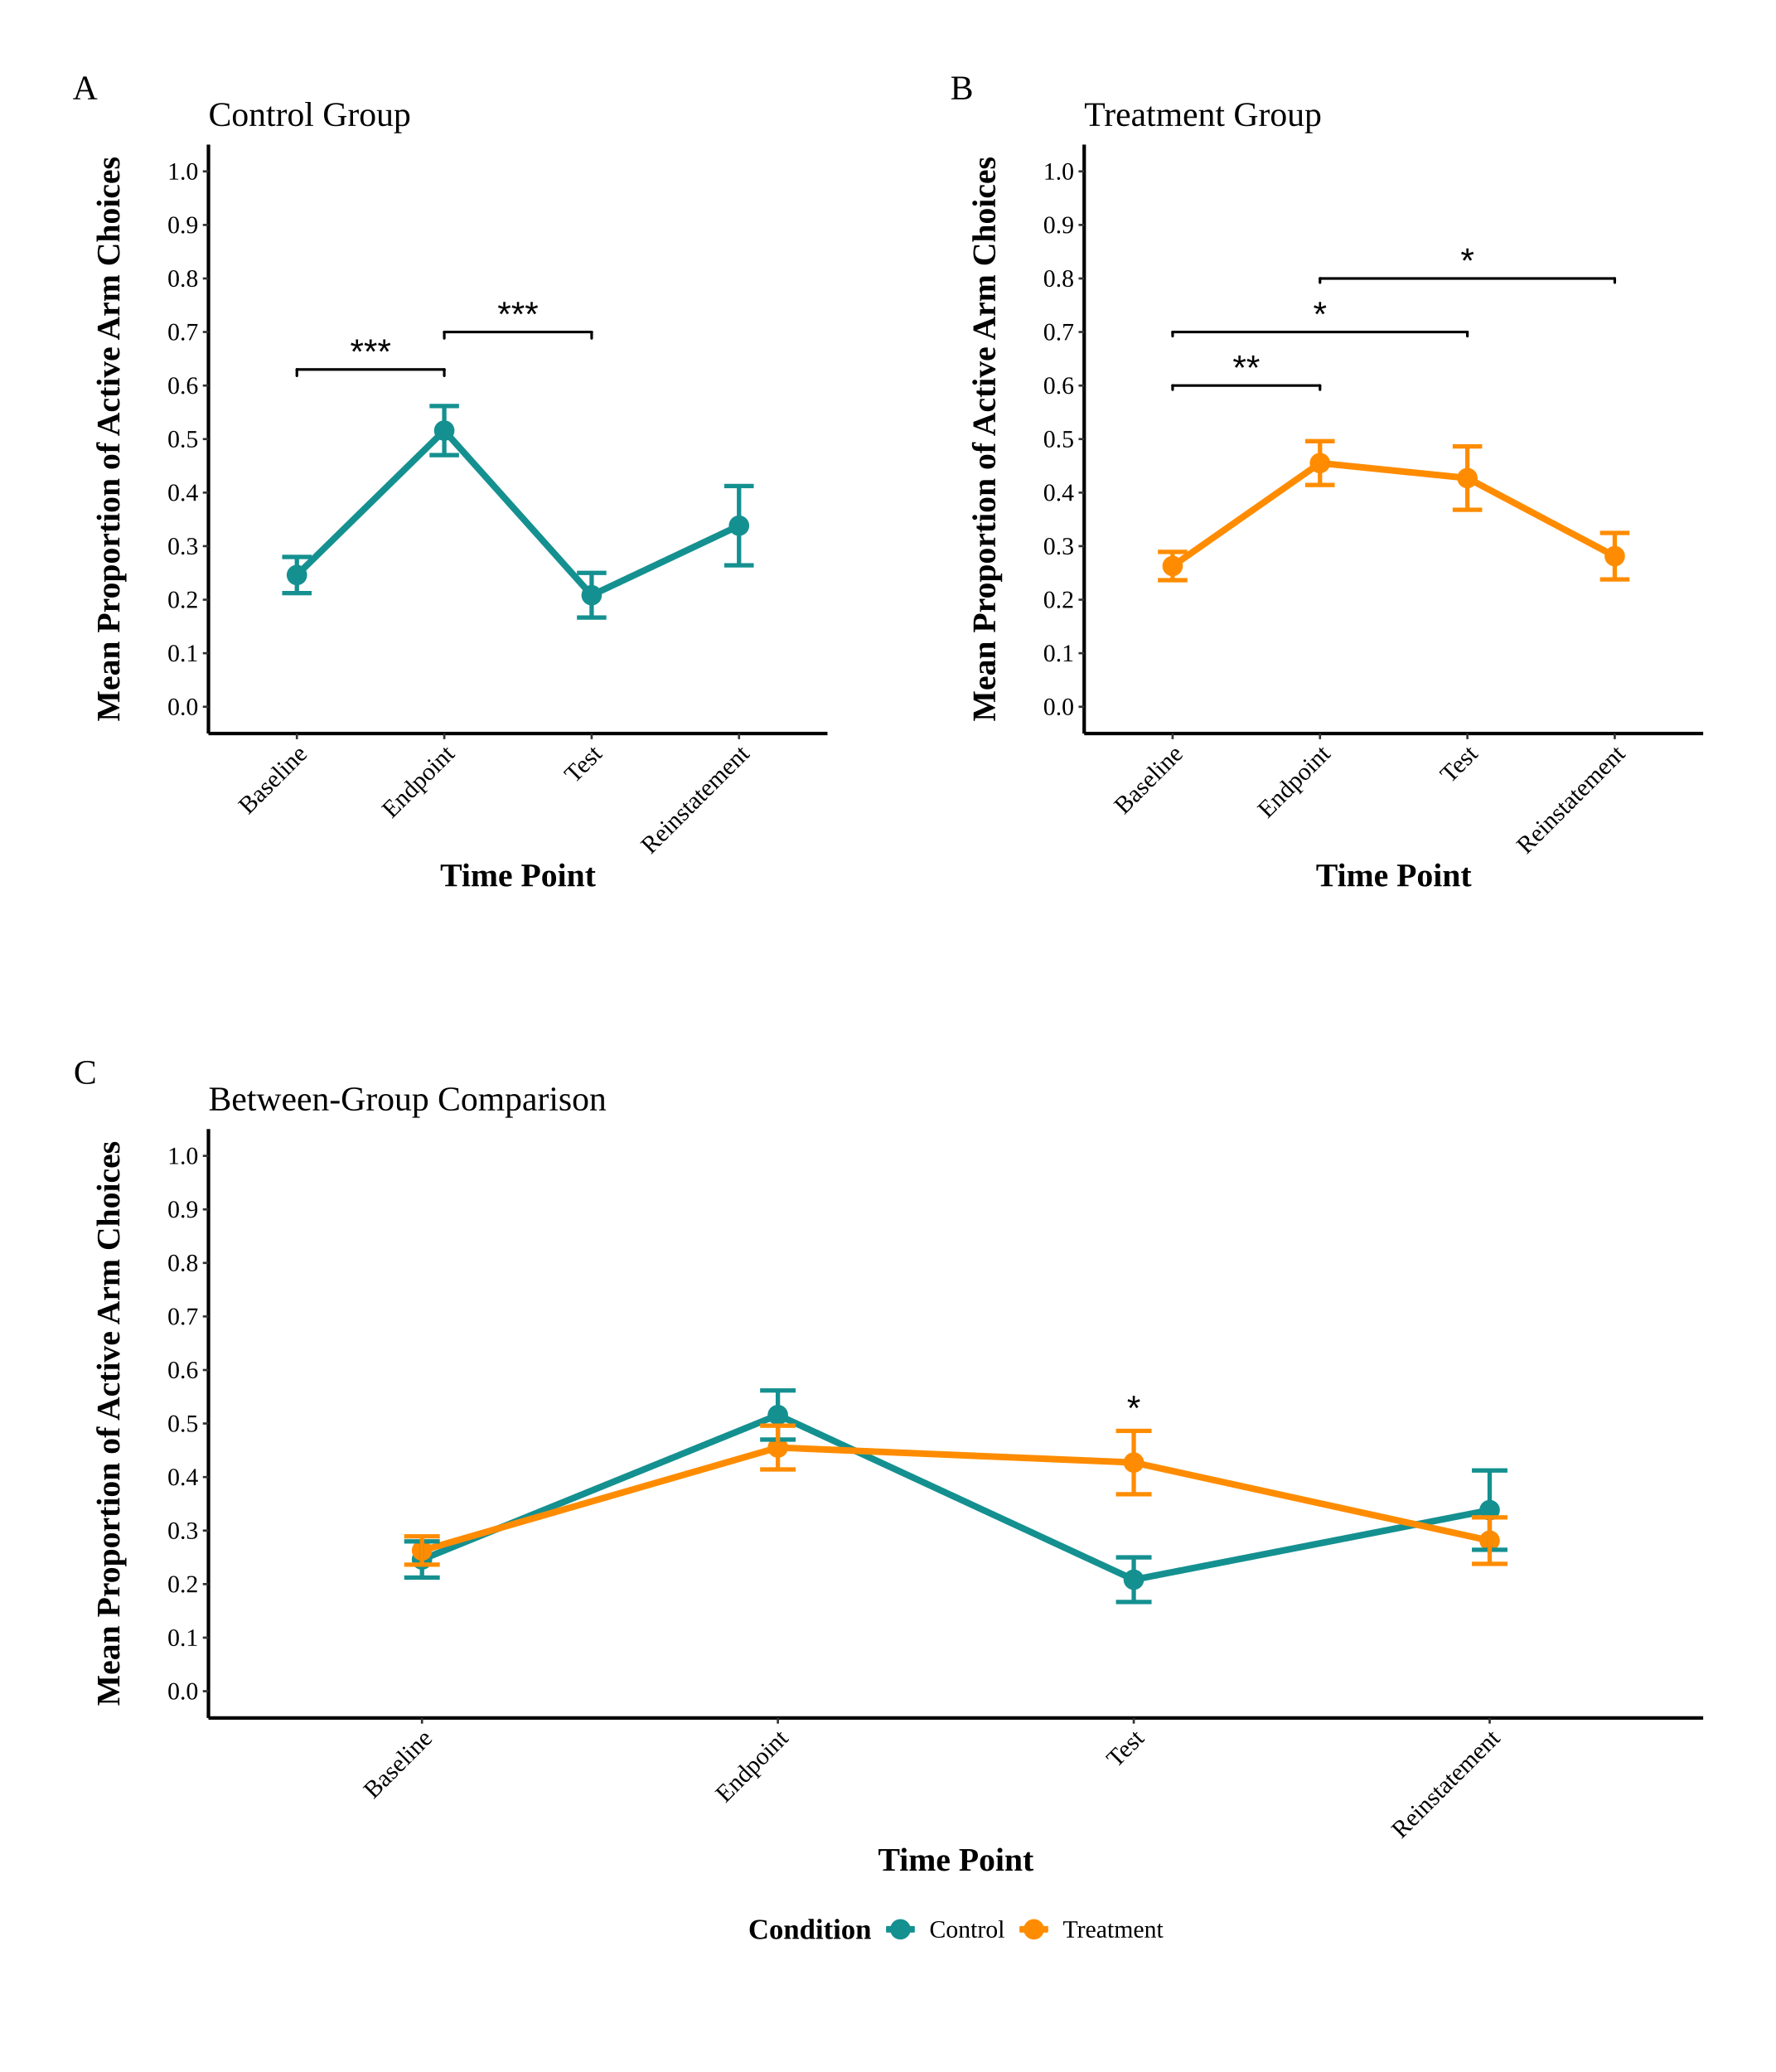
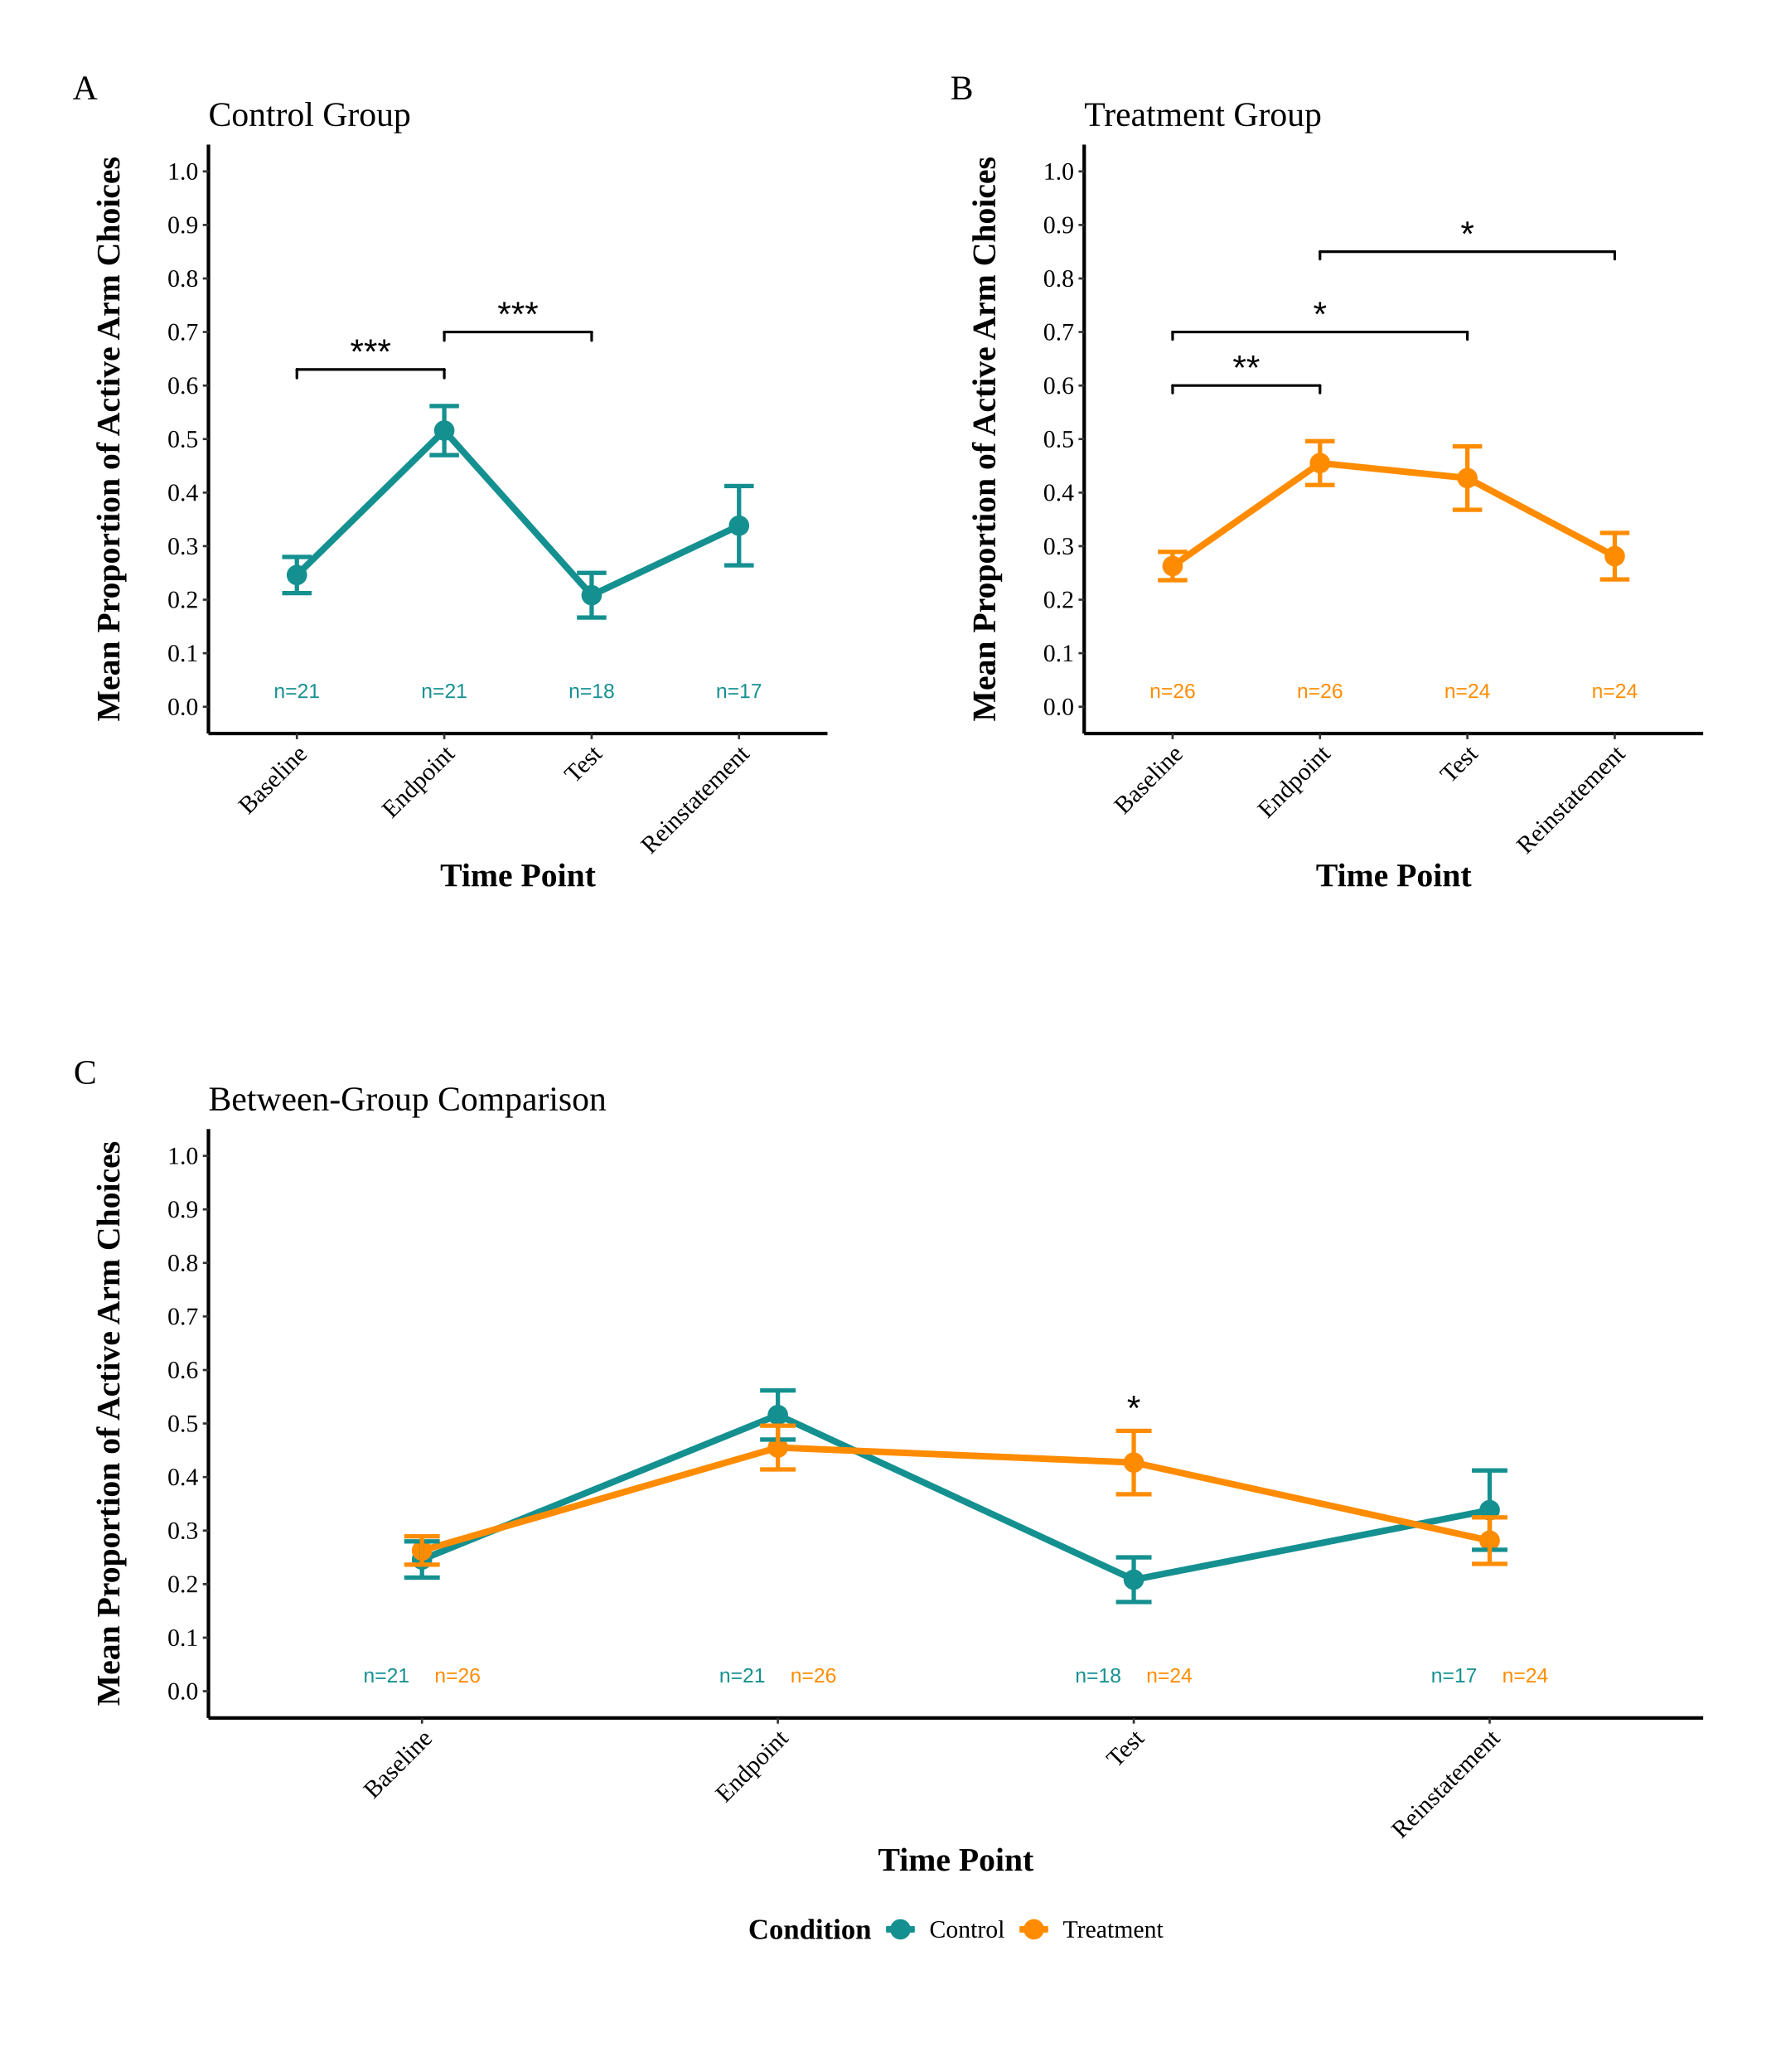
<svg xmlns="http://www.w3.org/2000/svg" class="svglite" width="864.00pt" height="1008.00pt" viewBox="0 0 864.00 1008.00">
  <defs>
    <style type="text/css">
    .svglite line, .svglite polyline, .svglite polygon, .svglite path, .svglite rect, .svglite circle {
      fill: none;
      stroke: #000000;
      stroke-linecap: round;
      stroke-linejoin: round;
      stroke-miterlimit: 10.00;
    }
    .svglite text {
      white-space: pre;
    }
  </style>
  </defs>
  <rect width="100%" height="100%" style="stroke: none; fill: #FFFFFF;" />
  <defs>
    <clipPath id="cpMC4wMHw4NjQuMDB8MC4wMHwxMDA4LjAw">
      <rect x="0.00" y="0.00" width="864.00" height="1008.00" />
    </clipPath>
  </defs>
  <g clip-path="url(#cpMC4wMHw4NjQuMDB8MC4wMHwxMDA4LjAw)">
    <rect x="0.00" y="0.00" width="864.00" height="1008.00" style="stroke-width: 1.07; stroke: #FFFFFF; fill: #FFFFFF;" />
  </g>
  <defs>
    <clipPath id="cpMTAxLjQyfDgyOC42M3w3MC4zNXw4MzUuNzc=">
      <rect x="101.42" y="70.35" width="727.21" height="765.42" />
    </clipPath>
  </defs>
  <g clip-path="url(#cpMTAxLjQyfDgyOC42M3w3MC4zNXw4MzUuNzc=)">
</g>
  <g clip-path="url(#cpMC4wMHw4NjQuMDB8MC4wMHwxMDA4LjAw)">
</g>
  <defs>
    <clipPath id="cpNS40OHw4NTguNTJ8NDg0LjQwfDEwMDIuNTI=">
      <rect x="5.48" y="484.40" width="853.04" height="518.12" />
    </clipPath>
  </defs>
  <g clip-path="url(#cpNS40OHw4NTguNTJ8NDg0LjQwfDEwMDIuNTI=)">
    <rect x="5.48" y="484.40" width="853.04" height="518.12" style="stroke-width: 1.07; stroke: #FFFFFF; fill: #FFFFFF;" />
  </g>
  <g clip-path="url(#cpMC4wMHw4NjQuMDB8MC4wMHwxMDA4LjAw)">
</g>
  <defs>
    <clipPath id="cpMTAxLjQyfDgyOC42M3w3MC4zNXwzNTYuODU=">
      <rect x="101.42" y="70.35" width="727.21" height="286.50" />
    </clipPath>
  </defs>
  <g clip-path="url(#cpMTAxLjQyfDgyOC42M3w3MC4zNXwzNTYuODU=)">
</g>
  <g clip-path="url(#cpMC4wMHw4NjQuMDB8MC4wMHwxMDA4LjAw)">
</g>
  <g clip-path="url(#cpMTAxLjQyfDgyOC42M3w3MC4zNXwzNTYuODU=)">
</g>
  <g clip-path="url(#cpMC4wMHw4NjQuMDB8MC4wMHwxMDA4LjAw)">
</g>
  <defs>
    <clipPath id="cpNS40OHw0MzIuNDZ8NS40OHw0ODQuNDA=">
      <rect x="5.48" y="5.48" width="426.98" height="478.92" />
    </clipPath>
  </defs>
  <g clip-path="url(#cpNS40OHw0MzIuNDZ8NS40OHw0ODQuNDA=)">
    <rect x="5.48" y="5.48" width="426.98" height="478.92" style="stroke-width: 1.07; stroke: #FFFFFF; fill: #FFFFFF;" />
  </g>
  <g clip-path="url(#cpMC4wMHw4NjQuMDB8MC4wMHwxMDA4LjAw)">
</g>
  <defs>
    <clipPath id="cpNDMyLjQ2fDg1OC41Mnw1LjQ4fDQ4NC40MA==">
      <rect x="432.46" y="5.48" width="426.06" height="478.92" />
    </clipPath>
  </defs>
  <g clip-path="url(#cpNDMyLjQ2fDg1OC41Mnw1LjQ4fDQ4NC40MA==)">
    <rect x="432.46" y="5.48" width="426.06" height="478.92" style="stroke-width: 1.07; stroke: #FFFFFF; fill: #FFFFFF;" />
  </g>
  <g clip-path="url(#cpMC4wMHw4NjQuMDB8MC4wMHwxMDA4LjAw)">
</g>
  <defs>
    <clipPath id="cpMTAxLjQyfDQwMi41OHw3MC4zNXwzNTYuODU=">
      <rect x="101.42" y="70.35" width="301.15" height="286.50" />
    </clipPath>
  </defs>
  <g clip-path="url(#cpMTAxLjQyfDQwMi41OHw3MC4zNXwzNTYuODU=)">
    <rect x="101.42" y="70.35" width="301.15" height="286.50" style="stroke-width: 1.07; stroke: none; fill: #FFFFFF;" />
    <polyline points="144.44,279.75 216.15,209.47 287.85,289.57 359.55,255.73 " style="stroke-width: 3.20; stroke: #159090; stroke-linecap: butt;" />
    <circle cx="144.44" cy="279.75" r="4.62" style="stroke-width: 0.71; stroke: #159090; fill: #159090;" />
    <circle cx="216.15" cy="209.47" r="4.62" style="stroke-width: 0.71; stroke: #159090; fill: #159090;" />
    <circle cx="287.85" cy="289.57" r="4.62" style="stroke-width: 0.71; stroke: #159090; fill: #159090;" />
    <circle cx="359.55" cy="255.73" r="4.62" style="stroke-width: 0.71; stroke: #159090; fill: #159090;" />
    <polyline points="137.27,270.95 151.61,270.95 " style="stroke-width: 2.13; stroke: #159090; stroke-linecap: butt;" />
    <polyline points="144.44,270.95 144.44,288.54 " style="stroke-width: 2.13; stroke: #159090; stroke-linecap: butt;" />
    <polyline points="137.27,288.54 151.61,288.54 " style="stroke-width: 2.13; stroke: #159090; stroke-linecap: butt;" />
    <polyline points="208.98,197.52 223.32,197.52 " style="stroke-width: 2.13; stroke: #159090; stroke-linecap: butt;" />
    <polyline points="216.15,197.52 216.15,221.41 " style="stroke-width: 2.13; stroke: #159090; stroke-linecap: butt;" />
    <polyline points="208.98,221.41 223.32,221.41 " style="stroke-width: 2.13; stroke: #159090; stroke-linecap: butt;" />
    <polyline points="280.68,278.71 295.02,278.71 " style="stroke-width: 2.13; stroke: #159090; stroke-linecap: butt;" />
    <polyline points="287.85,278.71 287.85,300.42 " style="stroke-width: 2.13; stroke: #159090; stroke-linecap: butt;" />
    <polyline points="280.68,300.42 295.02,300.42 " style="stroke-width: 2.13; stroke: #159090; stroke-linecap: butt;" />
    <polyline points="352.38,236.44 366.72,236.44 " style="stroke-width: 2.13; stroke: #159090; stroke-linecap: butt;" />
    <polyline points="359.55,236.44 359.55,275.03 " style="stroke-width: 2.13; stroke: #159090; stroke-linecap: butt;" />
    <polyline points="352.38,275.03 366.72,275.03 " style="stroke-width: 2.13; stroke: #159090; stroke-linecap: butt;" />
+     <text x="144.44" y="339.58" text-anchor="middle" style="font-size: 9.96px;fill: #159090; font-family: &quot;Arial&quot;;" textLength="22.42px" lengthAdjust="spacingAndGlyphs">n=21</text>
+     <text x="216.15" y="339.58" text-anchor="middle" style="font-size: 9.96px;fill: #159090; font-family: &quot;Arial&quot;;" textLength="22.42px" lengthAdjust="spacingAndGlyphs">n=21</text>
+     <text x="287.85" y="339.58" text-anchor="middle" style="font-size: 9.96px;fill: #159090; font-family: &quot;Arial&quot;;" textLength="22.42px" lengthAdjust="spacingAndGlyphs">n=18</text>
+     <text x="359.55" y="339.58" text-anchor="middle" style="font-size: 9.96px;fill: #159090; font-family: &quot;Arial&quot;;" textLength="22.42px" lengthAdjust="spacingAndGlyphs">n=17</text>
    <text x="180.30" y="176.88" text-anchor="middle" style="font-size: 17.07px; font-family: &quot;Arial&quot;;" textLength="19.92px" lengthAdjust="spacingAndGlyphs">***</text>
-     <line x1="144.44" y1="182.83" x2="144.44" y2="179.74" style="stroke-width: 1.28;" />
+     <line x1="144.44" y1="183.90" x2="144.44" y2="179.74" style="stroke-width: 1.28;" />
    <line x1="144.44" y1="179.74" x2="216.15" y2="179.74" style="stroke-width: 1.28;" />
-     <line x1="216.15" y1="179.74" x2="216.15" y2="182.83" style="stroke-width: 1.28;" />
+     <line x1="216.15" y1="179.74" x2="216.15" y2="183.90" style="stroke-width: 1.28;" />
    <text x="252.00" y="158.65" text-anchor="middle" style="font-size: 17.07px; font-family: &quot;Arial&quot;;" textLength="19.92px" lengthAdjust="spacingAndGlyphs">***</text>
-     <line x1="216.15" y1="164.60" x2="216.15" y2="161.51" style="stroke-width: 1.28;" />
+     <line x1="216.15" y1="165.67" x2="216.15" y2="161.51" style="stroke-width: 1.28;" />
    <line x1="216.15" y1="161.51" x2="287.85" y2="161.51" style="stroke-width: 1.28;" />
-     <line x1="287.85" y1="161.51" x2="287.85" y2="164.60" style="stroke-width: 1.28;" />
+     <line x1="287.85" y1="161.51" x2="287.85" y2="165.67" style="stroke-width: 1.28;" />
  </g>
  <g clip-path="url(#cpMC4wMHw4NjQuMDB8MC4wMHwxMDA4LjAw)">
    <polyline points="101.42,356.85 101.42,70.35 " style="stroke-width: 1.71; stroke-linecap: butt;" />
    <text x="96.49" y="347.80" text-anchor="end" style="font-size: 12.00px; font-family: &quot;Times New Roman&quot;;" textLength="15.01px" lengthAdjust="spacingAndGlyphs">0.0</text>
    <text x="96.49" y="321.76" text-anchor="end" style="font-size: 12.00px; font-family: &quot;Times New Roman&quot;;" textLength="15.01px" lengthAdjust="spacingAndGlyphs">0.1</text>
    <text x="96.49" y="295.71" text-anchor="end" style="font-size: 12.00px; font-family: &quot;Times New Roman&quot;;" textLength="15.01px" lengthAdjust="spacingAndGlyphs">0.2</text>
    <text x="96.49" y="269.67" text-anchor="end" style="font-size: 12.00px; font-family: &quot;Times New Roman&quot;;" textLength="15.01px" lengthAdjust="spacingAndGlyphs">0.3</text>
    <text x="96.49" y="243.62" text-anchor="end" style="font-size: 12.00px; font-family: &quot;Times New Roman&quot;;" textLength="15.01px" lengthAdjust="spacingAndGlyphs">0.4</text>
    <text x="96.49" y="217.58" text-anchor="end" style="font-size: 12.00px; font-family: &quot;Times New Roman&quot;;" textLength="15.01px" lengthAdjust="spacingAndGlyphs">0.5</text>
    <text x="96.49" y="191.53" text-anchor="end" style="font-size: 12.00px; font-family: &quot;Times New Roman&quot;;" textLength="15.01px" lengthAdjust="spacingAndGlyphs">0.6</text>
    <text x="96.49" y="165.48" text-anchor="end" style="font-size: 12.00px; font-family: &quot;Times New Roman&quot;;" textLength="15.01px" lengthAdjust="spacingAndGlyphs">0.7</text>
    <text x="96.49" y="139.44" text-anchor="end" style="font-size: 12.00px; font-family: &quot;Times New Roman&quot;;" textLength="15.01px" lengthAdjust="spacingAndGlyphs">0.8</text>
    <text x="96.49" y="113.39" text-anchor="end" style="font-size: 12.00px; font-family: &quot;Times New Roman&quot;;" textLength="15.01px" lengthAdjust="spacingAndGlyphs">0.9</text>
    <text x="96.49" y="87.35" text-anchor="end" style="font-size: 12.00px; font-family: &quot;Times New Roman&quot;;" textLength="15.01px" lengthAdjust="spacingAndGlyphs">1.0</text>
    <polyline points="98.68,343.83 101.42,343.83 " style="stroke-width: 1.07; stroke: #333333; stroke-linecap: butt;" />
    <polyline points="98.68,317.78 101.42,317.78 " style="stroke-width: 1.07; stroke: #333333; stroke-linecap: butt;" />
    <polyline points="98.68,291.74 101.42,291.74 " style="stroke-width: 1.07; stroke: #333333; stroke-linecap: butt;" />
    <polyline points="98.68,265.69 101.42,265.69 " style="stroke-width: 1.07; stroke: #333333; stroke-linecap: butt;" />
    <polyline points="98.68,239.65 101.42,239.65 " style="stroke-width: 1.07; stroke: #333333; stroke-linecap: butt;" />
    <polyline points="98.68,213.60 101.42,213.60 " style="stroke-width: 1.07; stroke: #333333; stroke-linecap: butt;" />
    <polyline points="98.68,187.56 101.42,187.56 " style="stroke-width: 1.07; stroke: #333333; stroke-linecap: butt;" />
    <polyline points="98.68,161.51 101.42,161.51 " style="stroke-width: 1.07; stroke: #333333; stroke-linecap: butt;" />
    <polyline points="98.68,135.47 101.42,135.47 " style="stroke-width: 1.07; stroke: #333333; stroke-linecap: butt;" />
    <polyline points="98.68,109.42 101.42,109.42 " style="stroke-width: 1.07; stroke: #333333; stroke-linecap: butt;" />
    <polyline points="98.68,83.38 101.42,83.38 " style="stroke-width: 1.07; stroke: #333333; stroke-linecap: butt;" />
    <polyline points="101.42,356.85 402.58,356.85 " style="stroke-width: 1.71; stroke-linecap: butt;" />
    <polyline points="144.44,359.59 144.44,356.85 " style="stroke-width: 1.07; stroke: #333333; stroke-linecap: butt;" />
    <polyline points="216.15,359.59 216.15,356.85 " style="stroke-width: 1.07; stroke: #333333; stroke-linecap: butt;" />
    <polyline points="287.85,359.59 287.85,356.85 " style="stroke-width: 1.07; stroke: #333333; stroke-linecap: butt;" />
    <polyline points="359.55,359.59 359.55,356.85 " style="stroke-width: 1.07; stroke: #333333; stroke-linecap: butt;" />
    <text transform="translate(150.07,367.40) rotate(-45)" text-anchor="end" style="font-size: 12.00px; font-family: &quot;Times New Roman&quot;;" textLength="41.34px" lengthAdjust="spacingAndGlyphs">Baseline</text>
    <text transform="translate(221.77,367.40) rotate(-45)" text-anchor="end" style="font-size: 12.00px; font-family: &quot;Times New Roman&quot;;" textLength="44.02px" lengthAdjust="spacingAndGlyphs">Endpoint</text>
    <text transform="translate(293.47,367.40) rotate(-45)" text-anchor="end" style="font-size: 12.00px; font-family: &quot;Times New Roman&quot;;" textLength="19.83px" lengthAdjust="spacingAndGlyphs">Test</text>
    <text transform="translate(365.18,367.40) rotate(-45)" text-anchor="end" style="font-size: 12.00px; font-family: &quot;Times New Roman&quot;;" textLength="68.67px" lengthAdjust="spacingAndGlyphs">Reinstatement</text>
    <text x="252.00" y="431.13" text-anchor="middle" style="font-size: 16.00px; font-weight: bold; font-family: &quot;Times New Roman&quot;;" textLength="75.69px" lengthAdjust="spacingAndGlyphs">Time Point</text>
    <text transform="translate(58.10,213.60) rotate(-90)" text-anchor="middle" style="font-size: 16.00px; font-weight: bold; font-family: &quot;Times New Roman&quot;;" textLength="274.74px" lengthAdjust="spacingAndGlyphs">Mean Proportion of Active Arm Choices</text>
    <text x="101.42" y="61.24" style="font-size: 16.80px; font-family: &quot;Times New Roman&quot;;" textLength="98.47px" lengthAdjust="spacingAndGlyphs">Control Group</text>
    <text x="41.43" y="48.31" text-anchor="middle" style="font-size: 16.80px; font-family: &quot;Times New Roman&quot;;" textLength="12.13px" lengthAdjust="spacingAndGlyphs">A</text>
  </g>
  <defs>
    <clipPath id="cpNTI3LjQ4fDgyOC42M3w3MC4zNXwzNTYuODU=">
      <rect x="527.48" y="70.35" width="301.15" height="286.50" />
    </clipPath>
  </defs>
  <g clip-path="url(#cpNTI3LjQ4fDgyOC42M3w3MC4zNXwzNTYuODU=)">
    <rect x="527.48" y="70.35" width="301.15" height="286.50" style="stroke-width: 1.07; stroke: none; fill: #FFFFFF;" />
    <polyline points="570.50,275.37 642.20,225.29 713.91,232.59 785.61,270.57 " style="stroke-width: 3.20; stroke: #FF8C00; stroke-linecap: butt;" />
    <circle cx="570.50" cy="275.37" r="4.62" style="stroke-width: 0.71; stroke: #FF8C00; fill: #FF8C00;" />
    <circle cx="642.20" cy="225.29" r="4.62" style="stroke-width: 0.71; stroke: #FF8C00; fill: #FF8C00;" />
    <circle cx="713.91" cy="232.59" r="4.62" style="stroke-width: 0.71; stroke: #FF8C00; fill: #FF8C00;" />
    <circle cx="785.61" cy="270.57" r="4.62" style="stroke-width: 0.71; stroke: #FF8C00; fill: #FF8C00;" />
    <polyline points="563.33,268.49 577.67,268.49 " style="stroke-width: 2.13; stroke: #FF8C00; stroke-linecap: butt;" />
    <polyline points="570.50,268.49 570.50,282.26 " style="stroke-width: 2.13; stroke: #FF8C00; stroke-linecap: butt;" />
    <polyline points="563.33,282.26 577.67,282.26 " style="stroke-width: 2.13; stroke: #FF8C00; stroke-linecap: butt;" />
    <polyline points="635.03,214.64 649.37,214.64 " style="stroke-width: 2.13; stroke: #FF8C00; stroke-linecap: butt;" />
    <polyline points="642.20,214.64 642.20,235.94 " style="stroke-width: 2.13; stroke: #FF8C00; stroke-linecap: butt;" />
    <polyline points="635.03,235.94 649.37,235.94 " style="stroke-width: 2.13; stroke: #FF8C00; stroke-linecap: butt;" />
    <polyline points="706.74,217.17 721.08,217.17 " style="stroke-width: 2.13; stroke: #FF8C00; stroke-linecap: butt;" />
    <polyline points="713.91,217.17 713.91,248.01 " style="stroke-width: 2.13; stroke: #FF8C00; stroke-linecap: butt;" />
    <polyline points="706.74,248.01 721.08,248.01 " style="stroke-width: 2.13; stroke: #FF8C00; stroke-linecap: butt;" />
    <polyline points="778.44,259.27 792.78,259.27 " style="stroke-width: 2.13; stroke: #FF8C00; stroke-linecap: butt;" />
    <polyline points="785.61,259.27 785.61,281.87 " style="stroke-width: 2.13; stroke: #FF8C00; stroke-linecap: butt;" />
    <polyline points="778.44,281.87 792.78,281.87 " style="stroke-width: 2.13; stroke: #FF8C00; stroke-linecap: butt;" />
+     <text x="570.50" y="339.58" text-anchor="middle" style="font-size: 9.96px;fill: #FF8C00; font-family: &quot;Arial&quot;;" textLength="22.42px" lengthAdjust="spacingAndGlyphs">n=26</text>
+     <text x="642.20" y="339.58" text-anchor="middle" style="font-size: 9.96px;fill: #FF8C00; font-family: &quot;Arial&quot;;" textLength="22.42px" lengthAdjust="spacingAndGlyphs">n=26</text>
+     <text x="713.91" y="339.58" text-anchor="middle" style="font-size: 9.96px;fill: #FF8C00; font-family: &quot;Arial&quot;;" textLength="22.42px" lengthAdjust="spacingAndGlyphs">n=24</text>
+     <text x="785.61" y="339.58" text-anchor="middle" style="font-size: 9.96px;fill: #FF8C00; font-family: &quot;Arial&quot;;" textLength="22.42px" lengthAdjust="spacingAndGlyphs">n=24</text>
    <text x="606.35" y="184.69" text-anchor="middle" style="font-size: 17.07px; font-family: &quot;Arial&quot;;" textLength="13.28px" lengthAdjust="spacingAndGlyphs">**</text>
-     <line x1="570.50" y1="189.58" x2="570.50" y2="187.56" style="stroke-width: 1.28;" />
+     <line x1="570.50" y1="191.20" x2="570.50" y2="187.56" style="stroke-width: 1.28;" />
    <line x1="570.50" y1="187.56" x2="642.20" y2="187.56" style="stroke-width: 1.28;" />
-     <line x1="642.20" y1="187.56" x2="642.20" y2="189.58" style="stroke-width: 1.28;" />
+     <line x1="642.20" y1="187.56" x2="642.20" y2="191.20" style="stroke-width: 1.28;" />
    <text x="642.20" y="158.65" text-anchor="middle" style="font-size: 17.07px; font-family: &quot;Arial&quot;;" textLength="6.64px" lengthAdjust="spacingAndGlyphs">*</text>
-     <line x1="570.50" y1="163.54" x2="570.50" y2="161.51" style="stroke-width: 1.28;" />
+     <line x1="570.50" y1="165.15" x2="570.50" y2="161.51" style="stroke-width: 1.28;" />
    <line x1="570.50" y1="161.51" x2="713.91" y2="161.51" style="stroke-width: 1.28;" />
-     <line x1="713.91" y1="161.51" x2="713.91" y2="163.54" style="stroke-width: 1.28;" />
-     <text x="713.91" y="132.60" text-anchor="middle" style="font-size: 17.07px; font-family: &quot;Arial&quot;;" textLength="6.64px" lengthAdjust="spacingAndGlyphs">*</text>
-     <line x1="642.20" y1="137.49" x2="642.20" y2="135.47" style="stroke-width: 1.28;" />
-     <line x1="642.20" y1="135.47" x2="785.61" y2="135.47" style="stroke-width: 1.28;" />
-     <line x1="785.61" y1="135.47" x2="785.61" y2="137.49" style="stroke-width: 1.28;" />
+     <line x1="713.91" y1="161.51" x2="713.91" y2="165.15" style="stroke-width: 1.28;" />
+     <text x="713.91" y="119.58" text-anchor="middle" style="font-size: 17.07px; font-family: &quot;Arial&quot;;" textLength="6.64px" lengthAdjust="spacingAndGlyphs">*</text>
+     <line x1="642.20" y1="126.08" x2="642.20" y2="122.44" style="stroke-width: 1.28;" />
+     <line x1="642.20" y1="122.44" x2="785.61" y2="122.44" style="stroke-width: 1.28;" />
+     <line x1="785.61" y1="122.44" x2="785.61" y2="126.08" style="stroke-width: 1.28;" />
  </g>
  <g clip-path="url(#cpMC4wMHw4NjQuMDB8MC4wMHwxMDA4LjAw)">
    <polyline points="527.48,356.85 527.48,70.35 " style="stroke-width: 1.71; stroke-linecap: butt;" />
    <text x="522.55" y="347.80" text-anchor="end" style="font-size: 12.00px; font-family: &quot;Times New Roman&quot;;" textLength="15.01px" lengthAdjust="spacingAndGlyphs">0.0</text>
    <text x="522.55" y="321.76" text-anchor="end" style="font-size: 12.00px; font-family: &quot;Times New Roman&quot;;" textLength="15.01px" lengthAdjust="spacingAndGlyphs">0.1</text>
    <text x="522.55" y="295.71" text-anchor="end" style="font-size: 12.00px; font-family: &quot;Times New Roman&quot;;" textLength="15.01px" lengthAdjust="spacingAndGlyphs">0.2</text>
    <text x="522.55" y="269.67" text-anchor="end" style="font-size: 12.00px; font-family: &quot;Times New Roman&quot;;" textLength="15.01px" lengthAdjust="spacingAndGlyphs">0.3</text>
    <text x="522.55" y="243.62" text-anchor="end" style="font-size: 12.00px; font-family: &quot;Times New Roman&quot;;" textLength="15.01px" lengthAdjust="spacingAndGlyphs">0.4</text>
    <text x="522.55" y="217.58" text-anchor="end" style="font-size: 12.00px; font-family: &quot;Times New Roman&quot;;" textLength="15.01px" lengthAdjust="spacingAndGlyphs">0.5</text>
    <text x="522.55" y="191.53" text-anchor="end" style="font-size: 12.00px; font-family: &quot;Times New Roman&quot;;" textLength="15.01px" lengthAdjust="spacingAndGlyphs">0.6</text>
    <text x="522.55" y="165.48" text-anchor="end" style="font-size: 12.00px; font-family: &quot;Times New Roman&quot;;" textLength="15.01px" lengthAdjust="spacingAndGlyphs">0.7</text>
    <text x="522.55" y="139.44" text-anchor="end" style="font-size: 12.00px; font-family: &quot;Times New Roman&quot;;" textLength="15.01px" lengthAdjust="spacingAndGlyphs">0.8</text>
    <text x="522.55" y="113.39" text-anchor="end" style="font-size: 12.00px; font-family: &quot;Times New Roman&quot;;" textLength="15.01px" lengthAdjust="spacingAndGlyphs">0.9</text>
    <text x="522.55" y="87.35" text-anchor="end" style="font-size: 12.00px; font-family: &quot;Times New Roman&quot;;" textLength="15.01px" lengthAdjust="spacingAndGlyphs">1.0</text>
    <polyline points="524.74,343.83 527.48,343.83 " style="stroke-width: 1.07; stroke: #333333; stroke-linecap: butt;" />
    <polyline points="524.74,317.78 527.48,317.78 " style="stroke-width: 1.07; stroke: #333333; stroke-linecap: butt;" />
    <polyline points="524.74,291.74 527.48,291.74 " style="stroke-width: 1.07; stroke: #333333; stroke-linecap: butt;" />
    <polyline points="524.74,265.69 527.48,265.69 " style="stroke-width: 1.07; stroke: #333333; stroke-linecap: butt;" />
    <polyline points="524.74,239.65 527.48,239.65 " style="stroke-width: 1.07; stroke: #333333; stroke-linecap: butt;" />
    <polyline points="524.74,213.60 527.48,213.60 " style="stroke-width: 1.07; stroke: #333333; stroke-linecap: butt;" />
    <polyline points="524.74,187.56 527.48,187.56 " style="stroke-width: 1.07; stroke: #333333; stroke-linecap: butt;" />
    <polyline points="524.74,161.51 527.48,161.51 " style="stroke-width: 1.07; stroke: #333333; stroke-linecap: butt;" />
    <polyline points="524.74,135.47 527.48,135.47 " style="stroke-width: 1.07; stroke: #333333; stroke-linecap: butt;" />
    <polyline points="524.74,109.42 527.48,109.42 " style="stroke-width: 1.07; stroke: #333333; stroke-linecap: butt;" />
    <polyline points="524.74,83.38 527.48,83.38 " style="stroke-width: 1.07; stroke: #333333; stroke-linecap: butt;" />
    <polyline points="527.48,356.85 828.63,356.85 " style="stroke-width: 1.71; stroke-linecap: butt;" />
    <polyline points="570.50,359.59 570.50,356.85 " style="stroke-width: 1.07; stroke: #333333; stroke-linecap: butt;" />
    <polyline points="642.20,359.59 642.20,356.85 " style="stroke-width: 1.07; stroke: #333333; stroke-linecap: butt;" />
    <polyline points="713.91,359.59 713.91,356.85 " style="stroke-width: 1.07; stroke: #333333; stroke-linecap: butt;" />
    <polyline points="785.61,359.59 785.61,356.85 " style="stroke-width: 1.07; stroke: #333333; stroke-linecap: butt;" />
    <text transform="translate(576.12,367.40) rotate(-45)" text-anchor="end" style="font-size: 12.00px; font-family: &quot;Times New Roman&quot;;" textLength="41.34px" lengthAdjust="spacingAndGlyphs">Baseline</text>
    <text transform="translate(647.82,367.40) rotate(-45)" text-anchor="end" style="font-size: 12.00px; font-family: &quot;Times New Roman&quot;;" textLength="44.02px" lengthAdjust="spacingAndGlyphs">Endpoint</text>
    <text transform="translate(719.53,367.40) rotate(-45)" text-anchor="end" style="font-size: 12.00px; font-family: &quot;Times New Roman&quot;;" textLength="19.83px" lengthAdjust="spacingAndGlyphs">Test</text>
    <text transform="translate(791.23,367.40) rotate(-45)" text-anchor="end" style="font-size: 12.00px; font-family: &quot;Times New Roman&quot;;" textLength="68.67px" lengthAdjust="spacingAndGlyphs">Reinstatement</text>
    <text x="678.06" y="431.13" text-anchor="middle" style="font-size: 16.00px; font-weight: bold; font-family: &quot;Times New Roman&quot;;" textLength="75.69px" lengthAdjust="spacingAndGlyphs">Time Point</text>
    <text transform="translate(484.15,213.60) rotate(-90)" text-anchor="middle" style="font-size: 16.00px; font-weight: bold; font-family: &quot;Times New Roman&quot;;" textLength="274.74px" lengthAdjust="spacingAndGlyphs">Mean Proportion of Active Arm Choices</text>
    <text x="527.48" y="61.24" style="font-size: 16.80px; font-family: &quot;Times New Roman&quot;;" textLength="115.57px" lengthAdjust="spacingAndGlyphs">Treatment Group</text>
    <text x="467.95" y="48.31" text-anchor="middle" style="font-size: 16.80px; font-family: &quot;Times New Roman&quot;;" textLength="11.20px" lengthAdjust="spacingAndGlyphs">B</text>
  </g>
  <defs>
    <clipPath id="cpMTAxLjQyfDgyOC42M3w1NDkuMjd8ODM1Ljc3">
      <rect x="101.42" y="549.27" width="727.21" height="286.50" />
    </clipPath>
  </defs>
  <g clip-path="url(#cpMTAxLjQyfDgyOC42M3w1NDkuMjd8ODM1Ljc3)">
    <rect x="101.42" y="549.27" width="727.21" height="286.50" style="stroke-width: 1.07; stroke: none; fill: #FFFFFF;" />
    <polyline points="205.31,758.67 378.45,688.39 551.60,768.49 724.75,734.65 " style="stroke-width: 3.20; stroke: #159090; stroke-linecap: butt;" />
    <polyline points="205.31,754.30 378.45,704.21 551.60,711.51 724.75,749.50 " style="stroke-width: 3.20; stroke: #FF8C00; stroke-linecap: butt;" />
    <circle cx="205.31" cy="758.67" r="4.62" style="stroke-width: 0.71; stroke: #159090; fill: #159090;" />
    <circle cx="378.45" cy="688.39" r="4.62" style="stroke-width: 0.71; stroke: #159090; fill: #159090;" />
    <circle cx="551.60" cy="768.49" r="4.62" style="stroke-width: 0.71; stroke: #159090; fill: #159090;" />
    <circle cx="724.75" cy="734.65" r="4.62" style="stroke-width: 0.71; stroke: #159090; fill: #159090;" />
    <circle cx="205.31" cy="754.30" r="4.62" style="stroke-width: 0.71; stroke: #FF8C00; fill: #FF8C00;" />
    <circle cx="378.45" cy="704.21" r="4.62" style="stroke-width: 0.71; stroke: #FF8C00; fill: #FF8C00;" />
    <circle cx="551.60" cy="711.51" r="4.62" style="stroke-width: 0.71; stroke: #FF8C00; fill: #FF8C00;" />
    <circle cx="724.75" cy="749.50" r="4.62" style="stroke-width: 0.71; stroke: #FF8C00; fill: #FF8C00;" />
    <polyline points="196.65,749.87 213.97,749.87 " style="stroke-width: 2.13; stroke: #159090; stroke-linecap: butt;" />
    <polyline points="205.31,749.87 205.31,767.46 " style="stroke-width: 2.13; stroke: #159090; stroke-linecap: butt;" />
    <polyline points="196.65,767.46 213.97,767.46 " style="stroke-width: 2.13; stroke: #159090; stroke-linecap: butt;" />
    <polyline points="369.80,676.44 387.11,676.44 " style="stroke-width: 2.13; stroke: #159090; stroke-linecap: butt;" />
    <polyline points="378.45,676.44 378.45,700.33 " style="stroke-width: 2.13; stroke: #159090; stroke-linecap: butt;" />
    <polyline points="369.80,700.33 387.11,700.33 " style="stroke-width: 2.13; stroke: #159090; stroke-linecap: butt;" />
    <polyline points="542.94,757.64 560.26,757.64 " style="stroke-width: 2.13; stroke: #159090; stroke-linecap: butt;" />
    <polyline points="551.60,757.64 551.60,779.34 " style="stroke-width: 2.13; stroke: #159090; stroke-linecap: butt;" />
    <polyline points="542.94,779.34 560.26,779.34 " style="stroke-width: 2.13; stroke: #159090; stroke-linecap: butt;" />
    <polyline points="716.09,715.36 733.40,715.36 " style="stroke-width: 2.13; stroke: #159090; stroke-linecap: butt;" />
    <polyline points="724.75,715.36 724.75,753.95 " style="stroke-width: 2.13; stroke: #159090; stroke-linecap: butt;" />
    <polyline points="716.09,753.95 733.40,753.95 " style="stroke-width: 2.13; stroke: #159090; stroke-linecap: butt;" />
    <polyline points="196.65,747.41 213.97,747.41 " style="stroke-width: 2.13; stroke: #FF8C00; stroke-linecap: butt;" />
    <polyline points="205.31,747.41 205.31,761.18 " style="stroke-width: 2.13; stroke: #FF8C00; stroke-linecap: butt;" />
    <polyline points="196.65,761.18 213.97,761.18 " style="stroke-width: 2.13; stroke: #FF8C00; stroke-linecap: butt;" />
    <polyline points="369.80,693.56 387.11,693.56 " style="stroke-width: 2.13; stroke: #FF8C00; stroke-linecap: butt;" />
    <polyline points="378.45,693.56 378.45,714.86 " style="stroke-width: 2.13; stroke: #FF8C00; stroke-linecap: butt;" />
    <polyline points="369.80,714.86 387.11,714.86 " style="stroke-width: 2.13; stroke: #FF8C00; stroke-linecap: butt;" />
    <polyline points="542.94,696.09 560.26,696.09 " style="stroke-width: 2.13; stroke: #FF8C00; stroke-linecap: butt;" />
    <polyline points="551.60,696.09 551.60,726.93 " style="stroke-width: 2.13; stroke: #FF8C00; stroke-linecap: butt;" />
    <polyline points="542.94,726.93 560.26,726.93 " style="stroke-width: 2.13; stroke: #FF8C00; stroke-linecap: butt;" />
    <polyline points="716.09,738.20 733.40,738.20 " style="stroke-width: 2.13; stroke: #FF8C00; stroke-linecap: butt;" />
    <polyline points="724.75,738.20 724.75,760.80 " style="stroke-width: 2.13; stroke: #FF8C00; stroke-linecap: butt;" />
    <polyline points="716.09,760.80 733.40,760.80 " style="stroke-width: 2.13; stroke: #FF8C00; stroke-linecap: butt;" />
+     <text x="188.00" y="818.50" text-anchor="middle" style="font-size: 9.96px;fill: #159090; font-family: &quot;Arial&quot;;" textLength="22.42px" lengthAdjust="spacingAndGlyphs">n=21</text>
+     <text x="361.14" y="818.50" text-anchor="middle" style="font-size: 9.96px;fill: #159090; font-family: &quot;Arial&quot;;" textLength="22.42px" lengthAdjust="spacingAndGlyphs">n=21</text>
+     <text x="534.29" y="818.50" text-anchor="middle" style="font-size: 9.96px;fill: #159090; font-family: &quot;Arial&quot;;" textLength="22.42px" lengthAdjust="spacingAndGlyphs">n=18</text>
+     <text x="707.43" y="818.50" text-anchor="middle" style="font-size: 9.96px;fill: #159090; font-family: &quot;Arial&quot;;" textLength="22.42px" lengthAdjust="spacingAndGlyphs">n=17</text>
+     <text x="222.62" y="818.50" text-anchor="middle" style="font-size: 9.96px;fill: #FF8C00; font-family: &quot;Arial&quot;;" textLength="22.42px" lengthAdjust="spacingAndGlyphs">n=26</text>
+     <text x="395.77" y="818.50" text-anchor="middle" style="font-size: 9.96px;fill: #FF8C00; font-family: &quot;Arial&quot;;" textLength="22.42px" lengthAdjust="spacingAndGlyphs">n=26</text>
+     <text x="568.91" y="818.50" text-anchor="middle" style="font-size: 9.96px;fill: #FF8C00; font-family: &quot;Arial&quot;;" textLength="22.42px" lengthAdjust="spacingAndGlyphs">n=24</text>
+     <text x="742.06" y="818.50" text-anchor="middle" style="font-size: 9.96px;fill: #FF8C00; font-family: &quot;Arial&quot;;" textLength="22.42px" lengthAdjust="spacingAndGlyphs">n=24</text>
    <text x="551.60" y="690.82" text-anchor="middle" style="font-size: 17.07px; font-family: &quot;Arial&quot;;" textLength="6.64px" lengthAdjust="spacingAndGlyphs">*</text>
  </g>
  <g clip-path="url(#cpMC4wMHw4NjQuMDB8MC4wMHwxMDA4LjAw)">
    <polyline points="101.42,835.77 101.42,549.27 " style="stroke-width: 1.71; stroke-linecap: butt;" />
    <text x="96.49" y="826.72" text-anchor="end" style="font-size: 12.00px; font-family: &quot;Times New Roman&quot;;" textLength="15.01px" lengthAdjust="spacingAndGlyphs">0.0</text>
    <text x="96.49" y="800.68" text-anchor="end" style="font-size: 12.00px; font-family: &quot;Times New Roman&quot;;" textLength="15.01px" lengthAdjust="spacingAndGlyphs">0.1</text>
    <text x="96.49" y="774.63" text-anchor="end" style="font-size: 12.00px; font-family: &quot;Times New Roman&quot;;" textLength="15.01px" lengthAdjust="spacingAndGlyphs">0.2</text>
    <text x="96.49" y="748.59" text-anchor="end" style="font-size: 12.00px; font-family: &quot;Times New Roman&quot;;" textLength="15.01px" lengthAdjust="spacingAndGlyphs">0.3</text>
    <text x="96.49" y="722.54" text-anchor="end" style="font-size: 12.00px; font-family: &quot;Times New Roman&quot;;" textLength="15.01px" lengthAdjust="spacingAndGlyphs">0.4</text>
    <text x="96.49" y="696.50" text-anchor="end" style="font-size: 12.00px; font-family: &quot;Times New Roman&quot;;" textLength="15.01px" lengthAdjust="spacingAndGlyphs">0.5</text>
    <text x="96.49" y="670.45" text-anchor="end" style="font-size: 12.00px; font-family: &quot;Times New Roman&quot;;" textLength="15.01px" lengthAdjust="spacingAndGlyphs">0.6</text>
    <text x="96.49" y="644.41" text-anchor="end" style="font-size: 12.00px; font-family: &quot;Times New Roman&quot;;" textLength="15.01px" lengthAdjust="spacingAndGlyphs">0.7</text>
    <text x="96.49" y="618.36" text-anchor="end" style="font-size: 12.00px; font-family: &quot;Times New Roman&quot;;" textLength="15.01px" lengthAdjust="spacingAndGlyphs">0.8</text>
    <text x="96.49" y="592.32" text-anchor="end" style="font-size: 12.00px; font-family: &quot;Times New Roman&quot;;" textLength="15.01px" lengthAdjust="spacingAndGlyphs">0.9</text>
    <text x="96.49" y="566.27" text-anchor="end" style="font-size: 12.00px; font-family: &quot;Times New Roman&quot;;" textLength="15.01px" lengthAdjust="spacingAndGlyphs">1.0</text>
    <polyline points="98.68,822.75 101.42,822.75 " style="stroke-width: 1.07; stroke: #333333; stroke-linecap: butt;" />
    <polyline points="98.68,796.70 101.42,796.70 " style="stroke-width: 1.07; stroke: #333333; stroke-linecap: butt;" />
    <polyline points="98.68,770.66 101.42,770.66 " style="stroke-width: 1.07; stroke: #333333; stroke-linecap: butt;" />
    <polyline points="98.68,744.61 101.42,744.61 " style="stroke-width: 1.07; stroke: #333333; stroke-linecap: butt;" />
    <polyline points="98.68,718.57 101.42,718.57 " style="stroke-width: 1.07; stroke: #333333; stroke-linecap: butt;" />
    <polyline points="98.68,692.52 101.42,692.52 " style="stroke-width: 1.07; stroke: #333333; stroke-linecap: butt;" />
    <polyline points="98.68,666.48 101.42,666.48 " style="stroke-width: 1.07; stroke: #333333; stroke-linecap: butt;" />
    <polyline points="98.68,640.43 101.42,640.43 " style="stroke-width: 1.07; stroke: #333333; stroke-linecap: butt;" />
    <polyline points="98.68,614.39 101.42,614.39 " style="stroke-width: 1.07; stroke: #333333; stroke-linecap: butt;" />
    <polyline points="98.68,588.34 101.42,588.34 " style="stroke-width: 1.07; stroke: #333333; stroke-linecap: butt;" />
    <polyline points="98.68,562.30 101.42,562.30 " style="stroke-width: 1.07; stroke: #333333; stroke-linecap: butt;" />
    <polyline points="101.42,835.77 828.63,835.77 " style="stroke-width: 1.71; stroke-linecap: butt;" />
    <polyline points="205.31,838.51 205.31,835.77 " style="stroke-width: 1.07; stroke: #333333; stroke-linecap: butt;" />
    <polyline points="378.45,838.51 378.45,835.77 " style="stroke-width: 1.07; stroke: #333333; stroke-linecap: butt;" />
    <polyline points="551.60,838.51 551.60,835.77 " style="stroke-width: 1.07; stroke: #333333; stroke-linecap: butt;" />
    <polyline points="724.75,838.51 724.75,835.77 " style="stroke-width: 1.07; stroke: #333333; stroke-linecap: butt;" />
    <text transform="translate(210.93,846.32) rotate(-45)" text-anchor="end" style="font-size: 12.00px; font-family: &quot;Times New Roman&quot;;" textLength="41.34px" lengthAdjust="spacingAndGlyphs">Baseline</text>
    <text transform="translate(384.08,846.32) rotate(-45)" text-anchor="end" style="font-size: 12.00px; font-family: &quot;Times New Roman&quot;;" textLength="44.02px" lengthAdjust="spacingAndGlyphs">Endpoint</text>
    <text transform="translate(557.22,846.32) rotate(-45)" text-anchor="end" style="font-size: 12.00px; font-family: &quot;Times New Roman&quot;;" textLength="19.83px" lengthAdjust="spacingAndGlyphs">Test</text>
    <text transform="translate(730.37,846.32) rotate(-45)" text-anchor="end" style="font-size: 12.00px; font-family: &quot;Times New Roman&quot;;" textLength="68.67px" lengthAdjust="spacingAndGlyphs">Reinstatement</text>
    <text x="465.03" y="910.05" text-anchor="middle" style="font-size: 16.00px; font-weight: bold; font-family: &quot;Times New Roman&quot;;" textLength="75.69px" lengthAdjust="spacingAndGlyphs">Time Point</text>
    <text transform="translate(58.10,692.52) rotate(-90)" text-anchor="middle" style="font-size: 16.00px; font-weight: bold; font-family: &quot;Times New Roman&quot;;" textLength="274.74px" lengthAdjust="spacingAndGlyphs">Mean Proportion of Active Arm Choices</text>
    <rect x="358.57" y="924.47" width="212.91" height="28.24" style="stroke-width: 1.07; stroke: none; fill: #FFFFFF;" />
    <text x="364.05" y="943.22" style="font-size: 14.00px; font-weight: bold; font-family: &quot;Times New Roman&quot;;" textLength="59.89px" lengthAdjust="spacingAndGlyphs">Condition</text>
    <rect x="429.42" y="929.95" width="17.28" height="17.28" style="stroke-width: 1.07; stroke: none; fill: #FFFFFF;" />
    <line x1="431.15" y1="938.59" x2="444.98" y2="938.59" style="stroke-width: 3.20; stroke: #159090; stroke-linecap: butt;" />
    <circle cx="438.06" cy="938.59" r="4.62" style="stroke-width: 0.71; stroke: #159090; fill: #159090;" />
    <line x1="431.15" y1="938.59" x2="444.98" y2="938.59" style="stroke-width: 2.13; stroke: #159090; stroke-linecap: butt;" />
+     <text x="438.06" y="942.15" text-anchor="middle" style="font-size: 9.96px;fill: #159090; font-family: &quot;Arial&quot;;" textLength="5.54px" lengthAdjust="spacingAndGlyphs">a</text>
    <rect x="494.35" y="929.95" width="17.28" height="17.28" style="stroke-width: 1.07; stroke: none; fill: #FFFFFF;" />
    <line x1="496.07" y1="938.59" x2="509.90" y2="938.59" style="stroke-width: 3.20; stroke: #FF8C00; stroke-linecap: butt;" />
    <circle cx="502.99" cy="938.59" r="4.62" style="stroke-width: 0.71; stroke: #FF8C00; fill: #FF8C00;" />
    <line x1="496.07" y1="938.59" x2="509.90" y2="938.59" style="stroke-width: 2.13; stroke: #FF8C00; stroke-linecap: butt;" />
+     <text x="502.99" y="942.15" text-anchor="middle" style="font-size: 9.96px;fill: #FF8C00; font-family: &quot;Arial&quot;;" textLength="5.54px" lengthAdjust="spacingAndGlyphs">a</text>
    <text x="452.18" y="942.56" style="font-size: 12.00px; font-family: &quot;Times New Roman&quot;;" textLength="36.68px" lengthAdjust="spacingAndGlyphs">Control</text>
    <text x="517.11" y="942.56" style="font-size: 12.00px; font-family: &quot;Times New Roman&quot;;" textLength="48.90px" lengthAdjust="spacingAndGlyphs">Treatment</text>
    <text x="101.42" y="540.17" style="font-size: 16.80px; font-family: &quot;Times New Roman&quot;;" textLength="193.64px" lengthAdjust="spacingAndGlyphs">Between-Group Comparison</text>
    <text x="41.43" y="527.23" text-anchor="middle" style="font-size: 16.80px; font-family: &quot;Times New Roman&quot;;" textLength="11.20px" lengthAdjust="spacingAndGlyphs">C</text>
  </g>
</svg>
